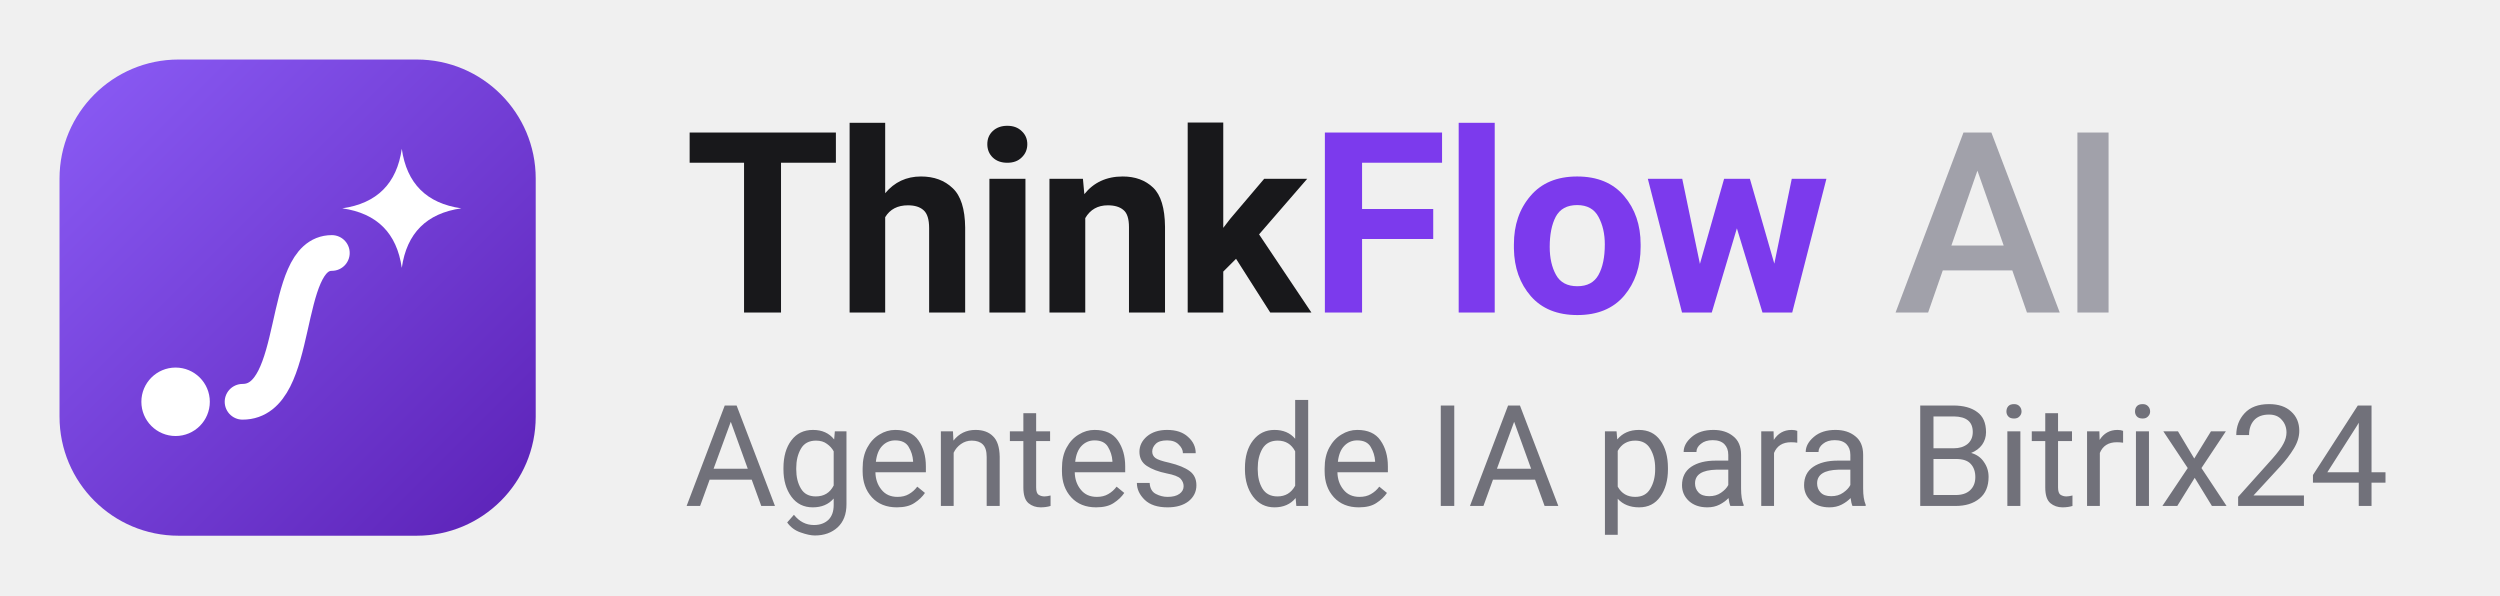
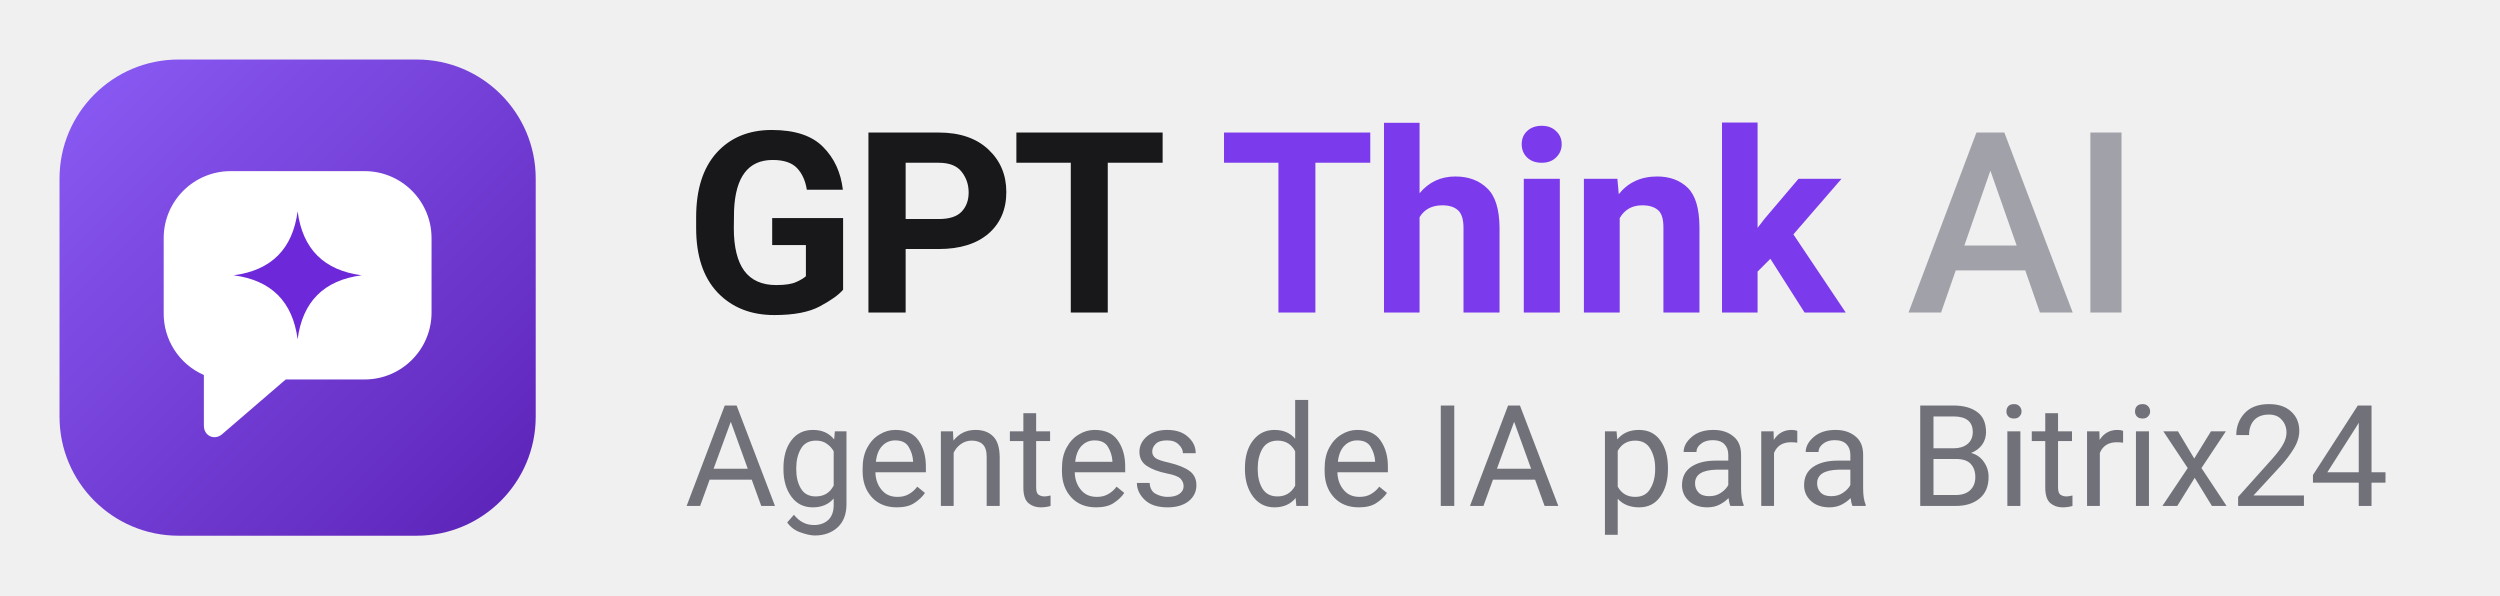
<svg xmlns="http://www.w3.org/2000/svg" viewBox="0 0 168 40" width="672" height="160">
  <defs>
    <linearGradient id="g" x1="0" y1="0" x2="32" y2="32" gradientUnits="userSpaceOnUse">
      <stop offset="0" stop-color="#8b5cf6" />
      <stop offset="1" stop-color="#5b21b6" />
    </linearGradient>
  </defs>
  <g transform="translate(4 4)">
    <rect width="32" height="32" rx="8" fill="url(#g)" />
-     <path d="M12.3 23C16.3 23 14.8 13 18.3 13" fill="none" stroke="#fff" stroke-width="2.4" stroke-linecap="round" />
-     <circle cx="7.8" cy="23" r="2.3" fill="#fff" />
-     <path d="M23 6Q23.5 9.5 27 10Q23.5 10.5 23 14Q22.5 10.5 19 10Q22.5 9.5 23 6Z" fill="#fff" />
+     <path d="M11.5 7.5h9a4.5 4.5 0 0 1 4.5 4.5v5a4.5 4.5 0 0 1-4.5 4.5H15.2l-4.3 3.7c-.5.4-1.2.1-1.2-.6v-3.4A4.5 4.5 0 0 1 7 17V12a4.5 4.5 0 0 1 4.5-4.5z" fill="#fff" />
+     <path d="M16 10.2Q16.5 14 20.3 14.5Q16.5 15 16 18.8Q15.5 15 11.7 14.5Q15.5 14 16 10.2Z" fill="#6d28d9" />
  </g>
-   <text x="46" y="21" font-family="ui-sans-serif, system-ui, 'Segoe UI', Roboto, Arial, sans-serif" font-size="17" font-weight="600" letter-spacing="-0.3" fill="#18181b">Think<tspan fill="#7c3aed">Flow</tspan>
+   <text x="46" y="21" font-family="ui-sans-serif, system-ui, 'Segoe UI', Roboto, Arial, sans-serif" font-size="17" font-weight="600" letter-spacing="-0.3" fill="#18181b">GPT <tspan fill="#7c3aed">Think</tspan>
    <tspan fill="#a1a1aa" font-weight="500">AI</tspan>
  </text>
  <text x="46" y="34" font-family="ui-sans-serif, system-ui, 'Segoe UI', Roboto, Arial, sans-serif" font-size="9.5" fill="#71717a">Agentes de IA para Bitrix24</text>
</svg>
